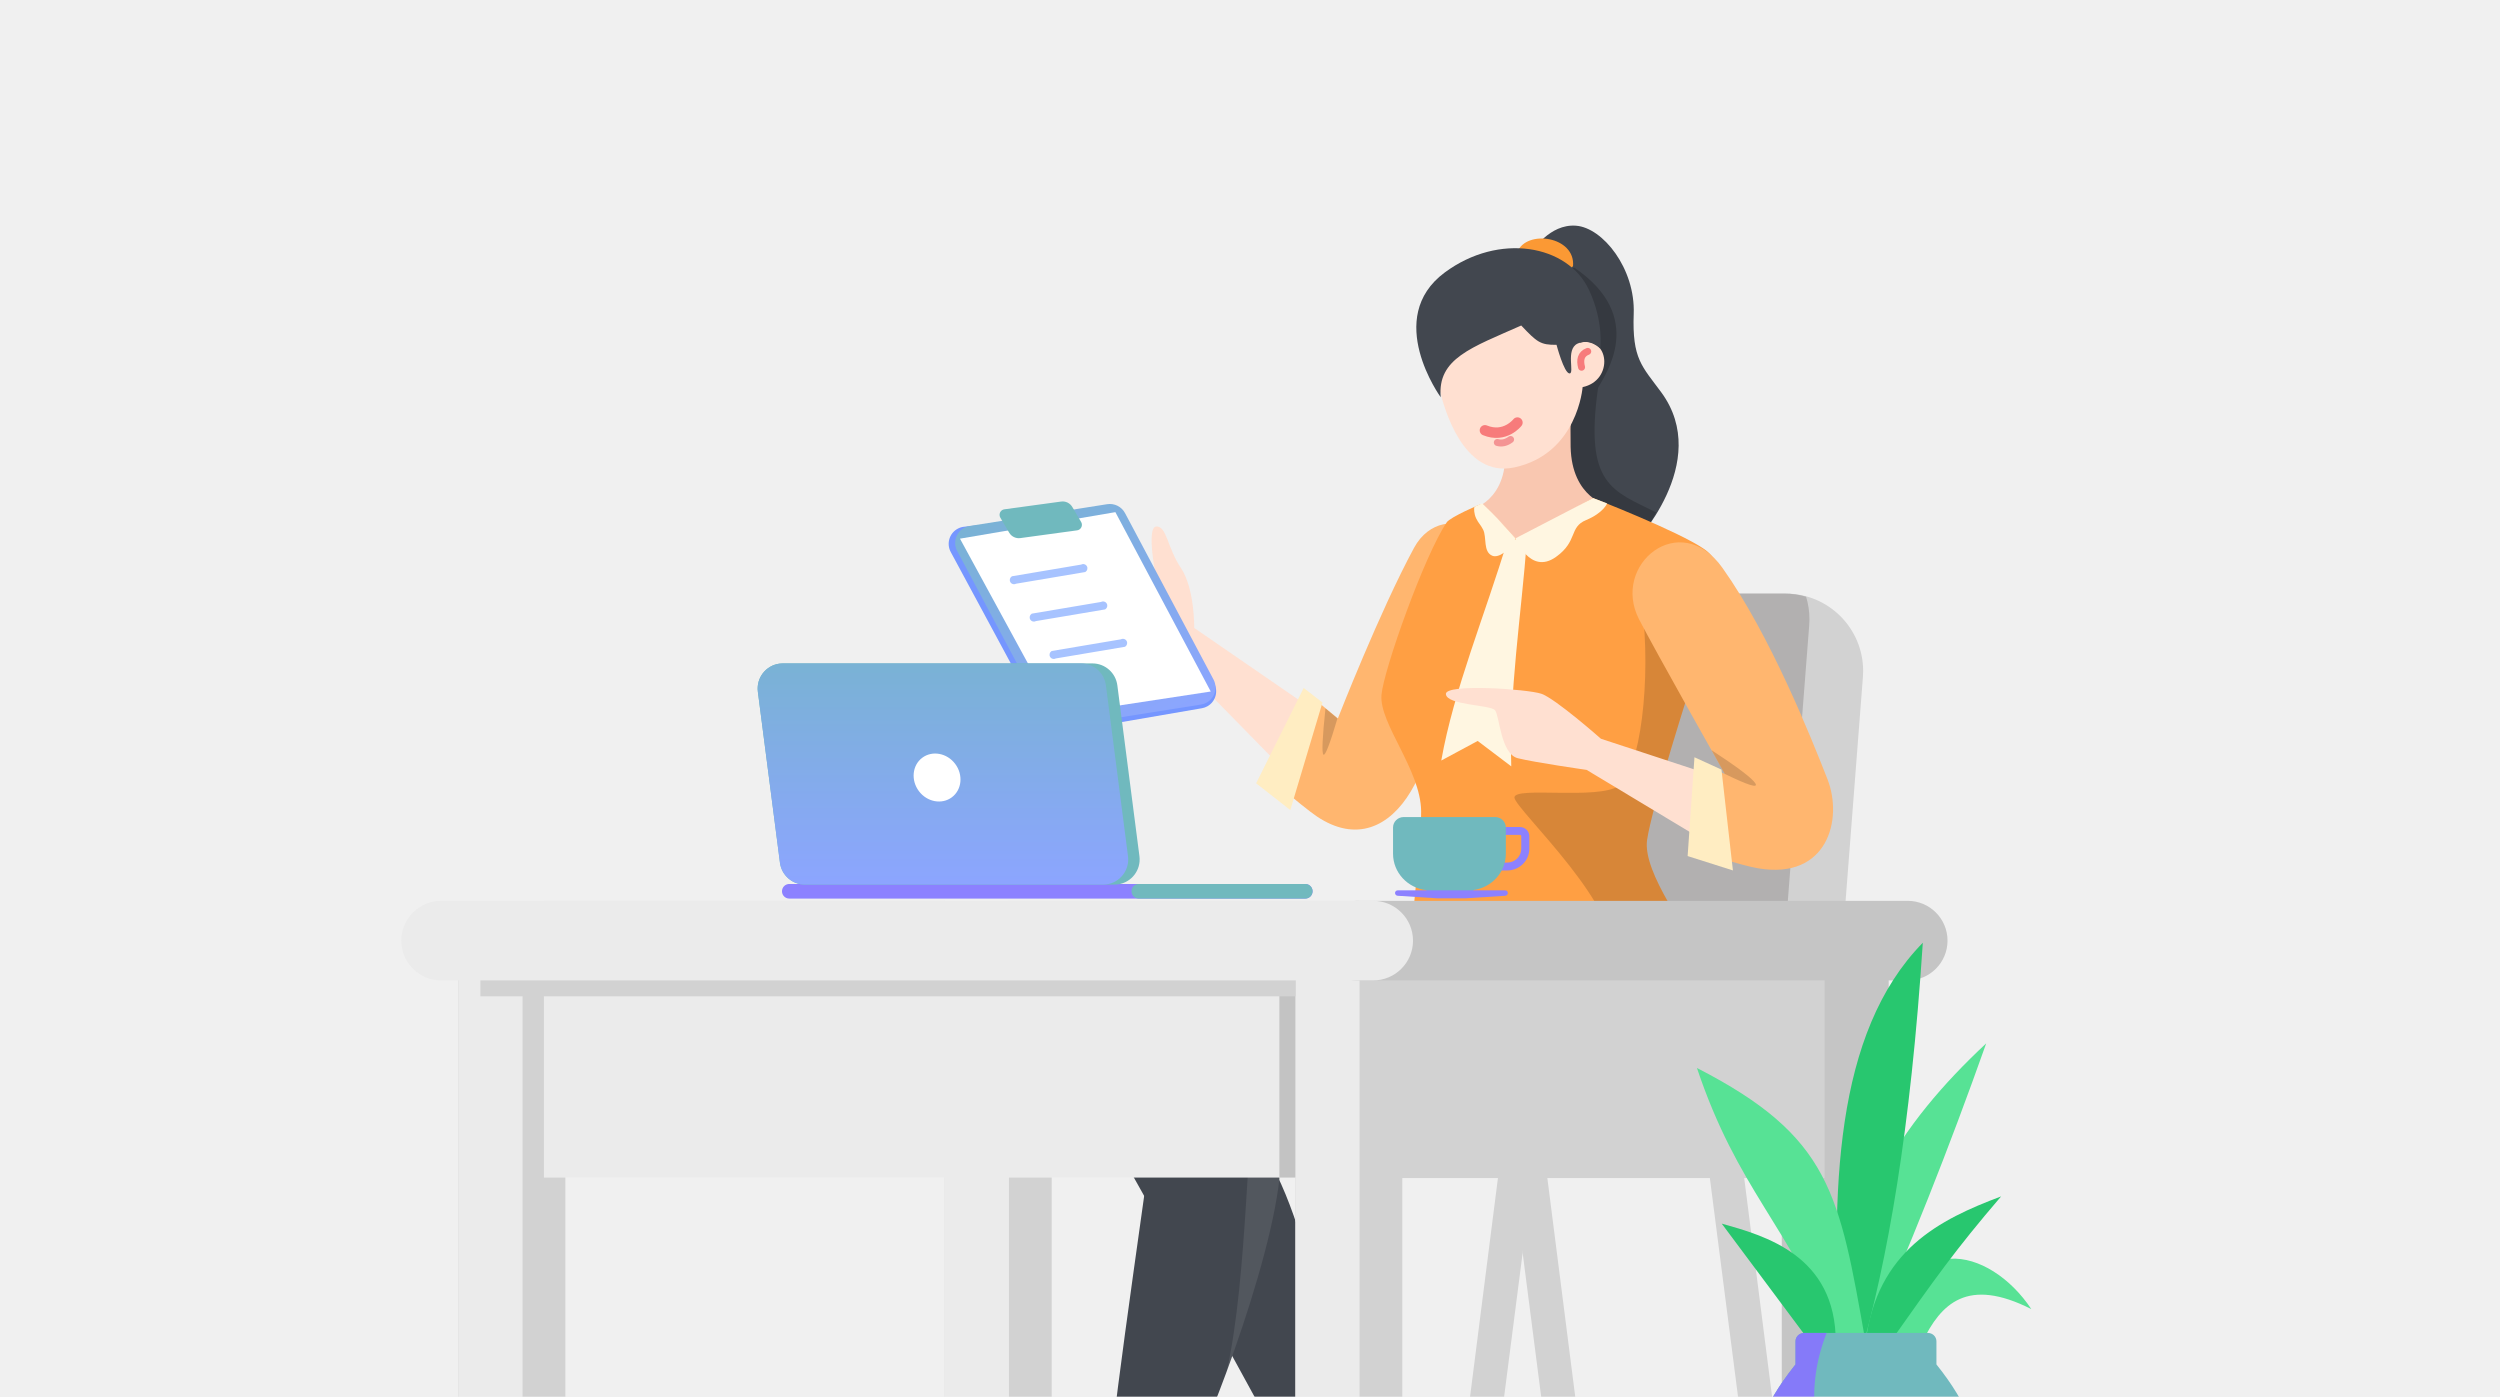
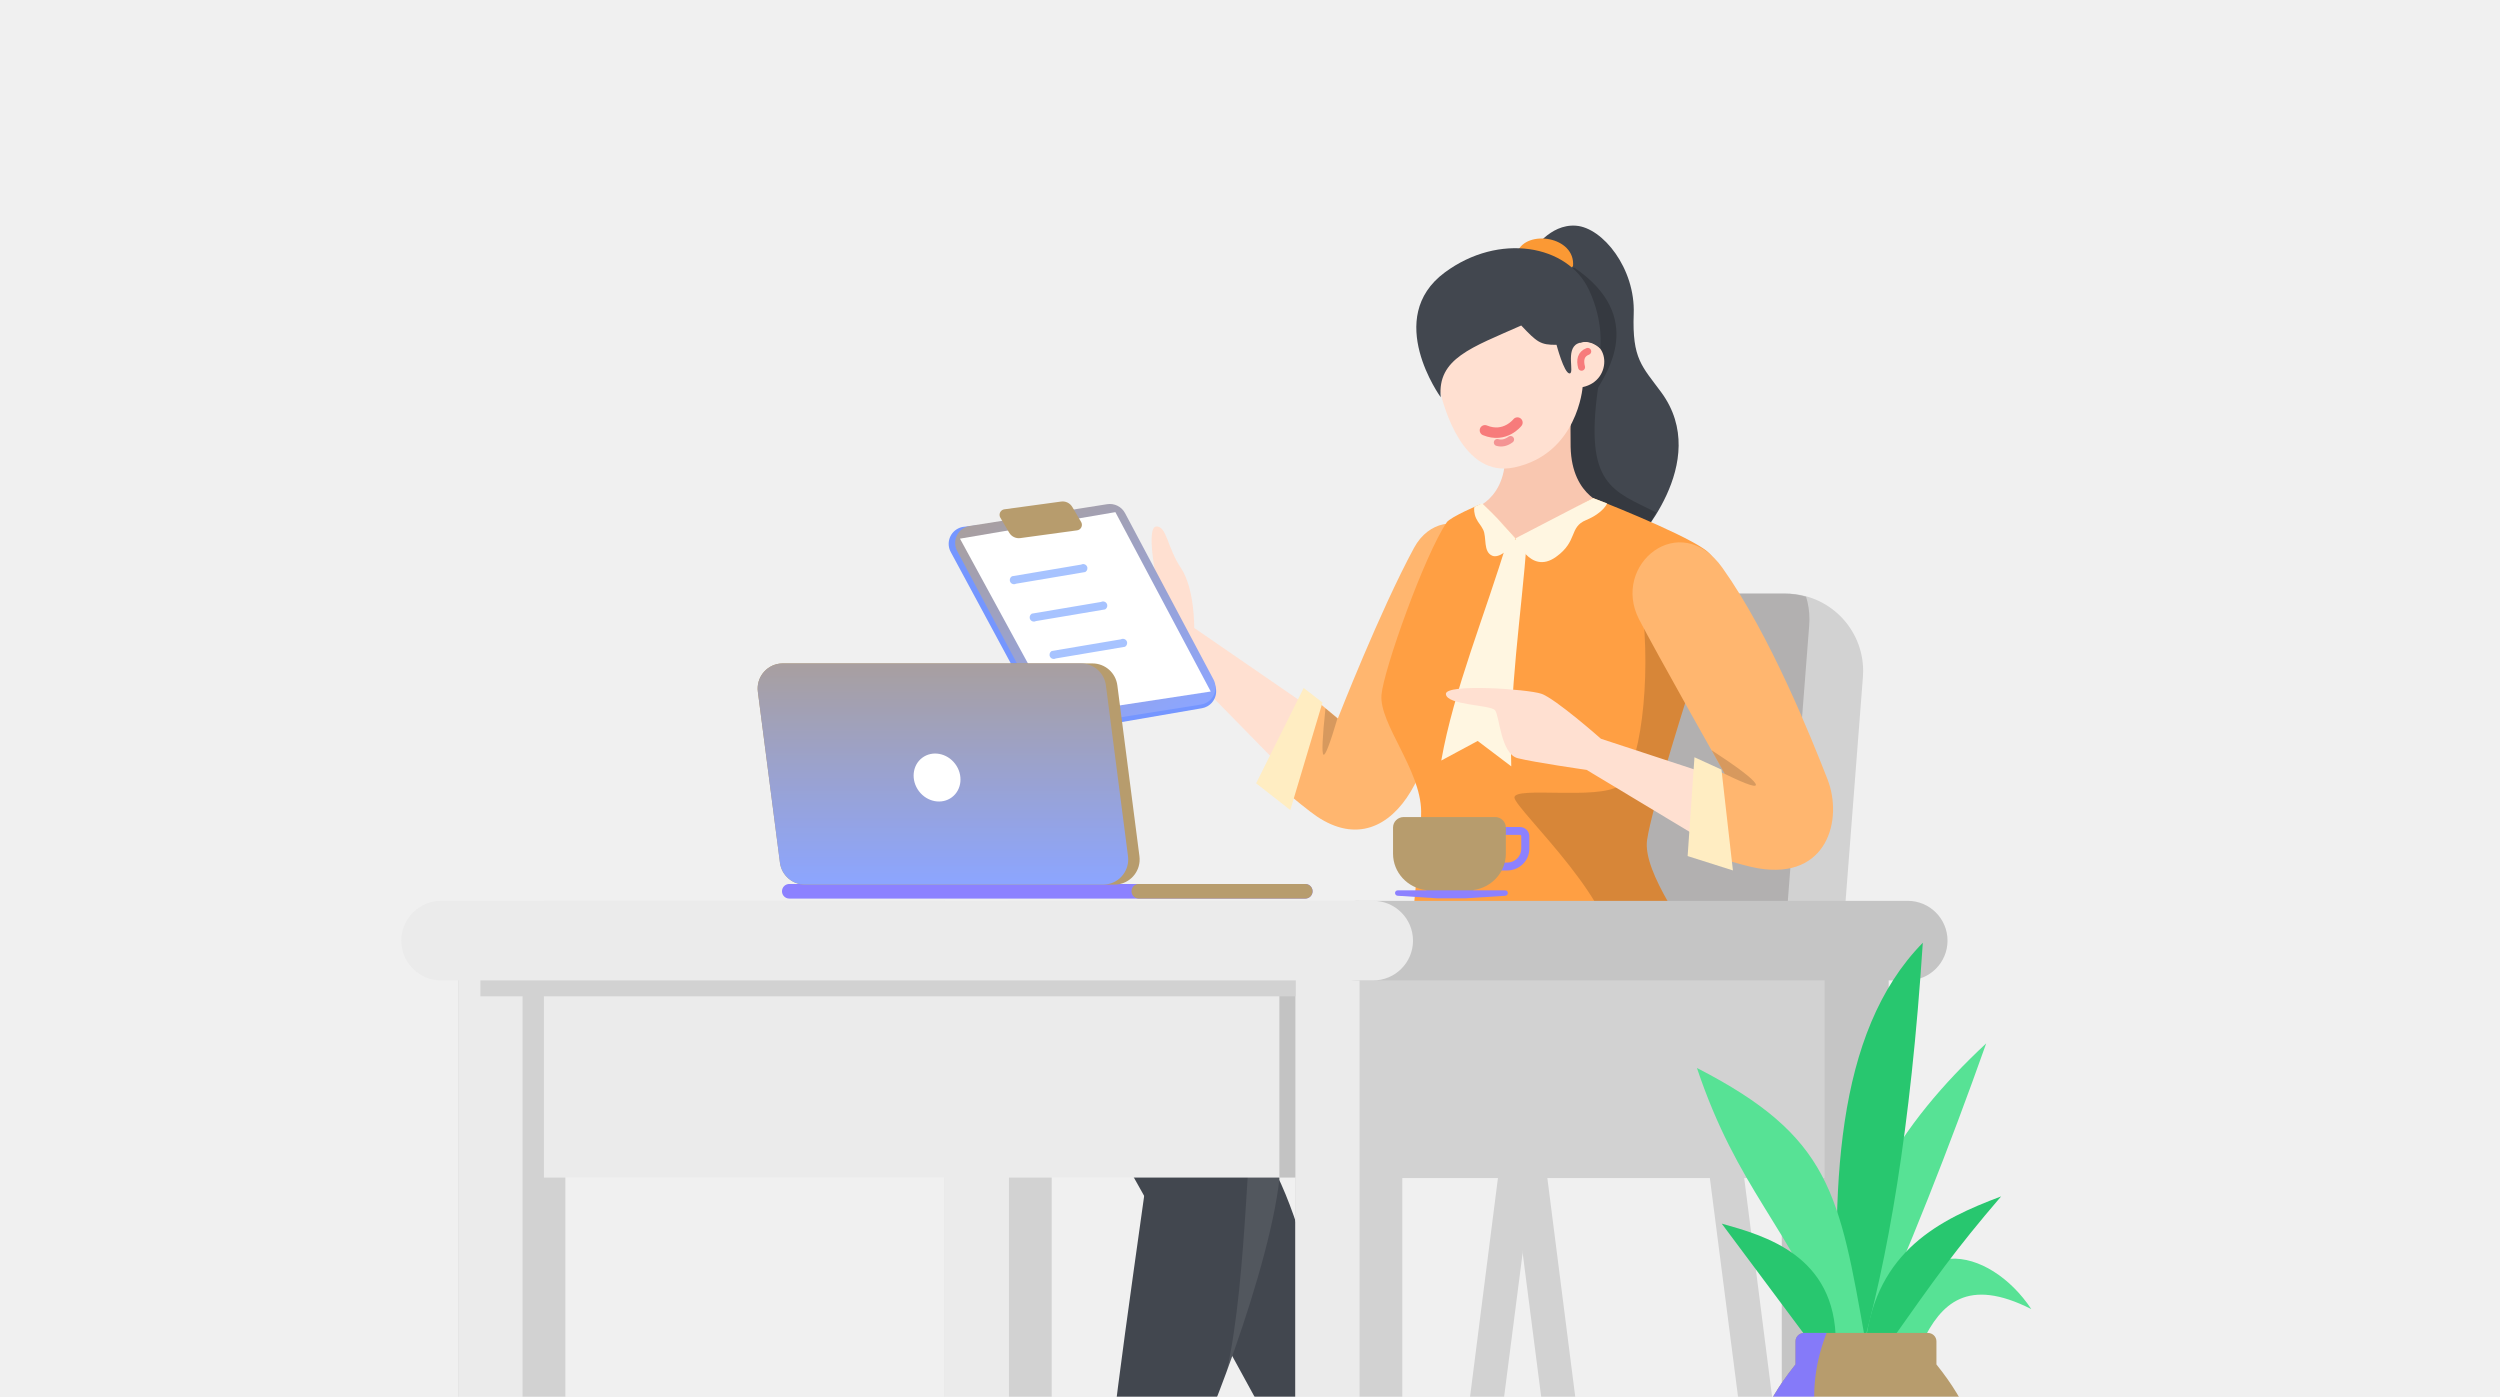
<svg xmlns="http://www.w3.org/2000/svg" xmlns:xlink="http://www.w3.org/1999/xlink" width="358px" height="200px" viewBox="0 0 358 200" version="1.1">
  <defs>
    <path d="M6,0 L352,0 C355.314,-6.08718376e-16 358,2.686 358,6 L358,200 L358,200 L0,200 L0,6 C-4.05812251e-16,2.686 2.686,6.08718376e-16 6,0 Z" id="path-1" />
    <linearGradient x1="68.669%" y1="-53.107%" x2="68.669%" y2="100%" id="linearGradient-3">
-       <stop stop-color="#70B9BE" offset="0%" />
+       <stop stop-color="#B79C6D" offset="0%" />
      <stop stop-color="#8CA5FF" offset="100%" />
    </linearGradient>
    <linearGradient x1="68.669%" y1="-53.107%" x2="68.669%" y2="100%" id="linearGradient-4">
-       <stop stop-color="#70B9BE" offset="0%" />
+       <stop stop-color="#B79C6D" offset="0%" />
      <stop stop-color="#8CA5FF" offset="100%" />
    </linearGradient>
    <path d="M7.952,0.064 L25.69,0.064 C26.366,0.064 26.914,0.603 26.914,1.268 L26.914,4.578 C31.399,10.144 33.642,15.71 33.642,21.277 C33.642,26.672 31.727,32.066 27.896,37.461 C27.668,37.784 27.293,37.976 26.894,37.976 L6.749,37.976 C6.349,37.976 5.975,37.784 5.746,37.461 C1.915,32.066 0,26.672 0,21.277 C0,15.815 2.159,10.354 6.477,4.893 L6.728,4.578 L6.728,1.268 C6.728,0.603 7.276,0.064 7.952,0.064 Z" id="path-5" />
  </defs>
  <g id="📝-Pages-New" stroke="none" stroke-width="1" fill="none" fill-rule="evenodd">
    <g id="Knowledge-Base" transform="translate(-670, -791)">
      <g id="Illustration" transform="translate(670, 791)">
        <mask id="mask-2" fill="white">
          <use xlink:href="#path-1" />
        </mask>
        <g id="Mask" />
        <g mask="url(#mask-2)">
          <g transform="translate(57, 30)">
            <g id="Chair4" transform="translate(121, 55)">
              <polygon id="Path" fill="#D2D2D2" points="38.077 71.363 28.831 143.879 33.679 143.815 42.925 72.042" />
              <polygon id="Path" fill="#D2D2D2" transform="translate(44.20678, 107.6211) scale(-1, 1) translate(-44.20678, -107.6211) " points="46.406 71.363 37.159 143.879 42.007 143.815 51.254 72.042" />
              <polygon id="Path" fill="#D2D2D2" transform="translate(72.39661, 107.6211) scale(-1, 1) translate(-72.39661, -107.6211) " points="74.596 71.363 65.349 143.879 70.197 143.815 79.444 72.042" />
              <path d="M0,75.186 C-5.12399906e-16,71.002 3.392,67.61 7.576,67.61 L36.218,67.61 C41.936,67.61 46.717,63.261 47.256,57.568 L51.76,10.042 C52.299,4.349 57.08,2.82683167e-15 62.798,0 L77.715,0 C83.839,6.51445281e-16 88.803,4.964 88.803,11.088 C88.803,11.374 88.792,11.659 88.77,11.944 L84.08,72.53 C83.633,78.304 78.817,82.762 73.025,82.762 L7.576,82.762 C3.392,82.762 5.12399906e-16,79.37 0,75.186 Z" id="Path" fill="#D2D2D2" />
              <path d="M77.51,-2.27373675e-13 C78.594,-2.27572851e-13 79.642,0.156 80.632,0.446 C80.945,1.469 81.113,2.555 81.113,3.68 C81.113,3.966 81.102,4.253 81.079,4.538 L76.394,64.893 C75.946,70.666 71.13,75.123 65.339,75.123 L0.071,75.123 L0.001,75.122 C0,75.073 9.36073955e-17,75.024 0,74.974 C6.90201459e-15,70.801 3.383,67.418 7.556,67.418 L36.107,67.418 C41.825,67.418 46.605,63.071 47.146,57.379 L51.645,10.039 C52.185,4.347 56.965,-2.24547053e-13 62.683,-2.27373675e-13 L77.51,-2.27373675e-13 Z" id="Combined-Shape" fill="#B2B0B0" />
            </g>
            <g id="Wom3.4" transform="translate(143, 100) scale(-1, 1) translate(-143, -100) translate(80, 0)">
              <g id="LLeg" transform="translate(28.09581, 104.5721)" fill="#42474F">
                <path d="M15.558,0.024 C22.487,0.333 61.05,8.844 68.057,10.29 C75.063,11.737 80.986,19.561 75.644,28.622 C69.643,38.793 54.16,67.679 50.401,74.191 C48.54,77.414 39.154,75.607 41.359,70.197 C45.469,60.113 47.378,34.78 57.857,25.544 C57.857,25.544 22.616,31.664 7.393,24.653 C-3.67,19.557 -1.167,-0.722 15.558,0.024 Z" id="Path" />
              </g>
              <g id="LArm" transform="translate(48.23367, 44.95087)">
                <path d="M43.754,14.969 C43.754,14.969 43.676,9.343 45.648,6.403 C47.62,3.463 47.698,0.34 49.191,0.442 C50.683,0.544 49.205,7.803 49.205,7.803 C49.205,7.803 51.099,7.081 52.459,6.168 C53.82,5.255 57.945,0.753 58.909,1.551 C60.543,2.91 57.911,10.578 56.477,12.111 C55.038,13.644 47.179,18.687 47.179,18.687 L27.93,38.329 L24.316,28.35 L43.754,14.969 Z" id="Path" fill="#FFE0D1" />
                <path d="M1.174,13.114 C4.398,20.574 10.299,34.278 12.732,38.367 C15.781,43.487 20.589,45.743 26.218,41.944 C27.214,41.272 29.23,39.651 32.266,37.082 L26.756,24.982 C24.374,26.944 23.183,27.925 23.183,27.925 C23.183,27.925 17.134,12.452 12.268,3.488 C8.054,-4.267 -3.732,1.772 1.174,13.114 Z" id="Path" fill="#FFB66F" />
                <path d="M23.245,27.933 C24.328,31.599 24.996,33.326 25.249,33.114 C25.503,32.902 25.406,30.696 24.959,26.496 L23.245,27.933 Z" id="Path" fill-opacity="0.16" fill="#000000" />
                <polygon id="Path-65" fill="#FFEDC2" points="25.387 25.652 29.994 41.05 34.888 37.217 28.077 23.567" />
              </g>
              <g id="Head" transform="translate(19.60132, 0)">
                <g id="Group-21" transform="translate(17.13841, 26.00611) rotate(12) translate(-17.13841, -26.00611) translate(4.638413, 2.506106)">
                  <path d="M15.016,2.524 C15.016,2.524 11.819,-0.875 8.127,0.216 C4.434,1.306 1.095,7.99 2.68,14.273 C4.258,20.557 3.073,21.85 1.159,26.085 C-3.983,37.477 9.656,46.638 9.656,46.638 L24.522,43.484 L19.211,15.738 L15.016,2.524 Z" id="Path" fill="#42474F" />
                  <path d="M9.606,6.059 C0.946,15.119 8.457,21.904 9.872,23.571 C14.734,36.855 10.866,38.412 5.454,42.76 L8.364,46.078 L16.706,42.599 L16.438,5.331 L9.606,6.059 Z" id="Path-50" fill-opacity="0.199" fill="#000000" />
                </g>
                <path d="M13.051,42.433 C13.051,42.433 18.329,41.374 18.485,33.986 C18.642,26.597 17.773,24.075 17.773,24.075 L27.726,23.895 C27.726,23.895 27.835,32.13 27.836,35.109 C27.841,42.351 33.426,43.191 33.426,43.191 C33.426,43.191 32.265,48.92 23.246,49.426 C16.204,49.822 13.051,42.433 13.051,42.433 Z" id="Path" fill="#F9C7B0" />
                <g id="Group-20" transform="translate(27.08848, 21.33915) rotate(12) translate(-27.08848, -21.33915) translate(13.58848, 5.339154)">
                  <path d="M1.995,4.913 C0.754,0.819 7.424,-1.657 9.383,1.292 C9.383,1.292 10.344,4.087 8.341,5.683 C5.631,7.835 1.995,4.913 1.995,4.913 Z" id="Path" fill="#FB9934" />
                  <path d="M3.36,15.846 C-1.08,15.674 -0.356,22.161 4.257,22.152 C4.257,22.152 6.936,31.367 16.237,31.367 C23.791,31.367 24.282,20.627 24.351,18.484 C24.425,16.2 24.434,8.695 24.434,8.695 L3.187,8.685 L3.36,15.846 Z" id="Path" fill="#FFE0D1" />
                  <path d="M5.69,19.846 C6.446,19.639 6.651,15.451 6.651,15.451 C8.913,15.003 9.311,14.493 11.02,11.694 C18.613,13.309 23.767,13.802 24.434,19.35 C24.434,19.35 30.136,6.54 20.146,1.987 C11.358,-2.013 2.087,1.745 0.469,8.729 C-0.677,13.659 0.637,17.28 0.637,17.28 C0.637,17.28 1.788,15.451 3.677,15.908 C5.567,16.365 4.934,20.052 5.69,19.846 Z" id="Path" fill="#42474F" />
                  <path d="M14.608,24.436 C14.608,24.436 16.137,26.901 19.119,26.027" id="Path" stroke="#F77B7B" stroke-width="1.5" stroke-linecap="round" transform="translate(16.86349, 25.32509) rotate(-18) translate(-16.86349, -25.32509) " />
                  <path d="M15.903,27.378 C16.603,27.671 17.267,27.671 17.848,27.334" id="Path" stroke="#F49494" stroke-linecap="round" transform="translate(16.87519, 27.46345) rotate(2) translate(-16.87519, -27.46345) " />
                  <path d="M3.565,19.444 C3.844,18.44 3.72,17.563 2.721,17.162" id="Path-8" stroke="#F77B7B" stroke-linecap="round" transform="translate(3.207757, 18.30307) rotate(-13) translate(-3.207757, -18.30307) " />
                </g>
              </g>
              <g id="Group-19" transform="translate(16.70562, 41.32406)">
                <path d="M34.241,0.88 C34.362,0.874 38.619,2.737 39.109,3.456 C42.302,8.137 48.165,24.612 48.466,28.186 C48.807,32.308 42.859,38.875 42.786,44.843 C42.721,50.812 45.33,68.784 44.318,70.463 C43.314,72.141 36.716,80.116 35.339,80.148 C33.955,80.181 32.921,75.994 30.824,76.085 C28.735,76.176 24.379,81.727 22.501,81.688 C20.631,81.647 1.248,69.377 2.729,65.882 C4.219,62.386 11.134,53.698 10.429,48.935 C9.733,44.173 4.171,26.592 2.163,20.609 C0.163,14.625 -1.448,9.859 2.284,7.284 C6.017,4.71 18.161,0 18.161,0 L29.035,6.078 C29.035,6.078 33.61,0.91 34.241,0.88 Z" id="Path" fill="#FF9F43" />
                <path d="M30.375,5.909 C33.636,16.745 38.112,27.423 39.904,37.585 L34.69,34.778 L29.881,38.419 C30.221,27.854 28.446,16.762 27.63,5.909 L30.375,5.909 Z" id="Path" fill="#FFF6E1" />
                <path d="M11.326,14.23 L11.202,15.106 C9.741,25.988 11.47,39.194 14.467,41.208 C17.525,43.265 29.43,41.247 29.43,42.875 C29.43,44.504 12.978,59.43 15.679,66.566 C17.164,70.489 16.667,73.978 14.187,77.033 L13.468,76.549 C7.848,72.741 1.883,67.879 2.729,65.882 C4.219,62.386 11.134,53.698 10.429,48.935 C9.761,44.363 4.608,27.978 2.42,21.381 L1.723,19.289 C0.913,16.837 0.239,14.615 0.076,12.698 L0.579,12.373 C8.614,7.226 12.197,7.845 11.326,14.23 L11.326,14.23 Z" id="Path" fill-opacity="0.16" fill="#000000" />
                <path d="M16.154,0.767 L18.161,0 L29.274,5.763 C29.274,5.763 27.184,11.076 23.484,8.43 C20.312,6.168 21.65,4.177 19.164,3.15 C16.687,2.123 16.154,0.767 16.154,0.767 Z" id="Path" fill="#FFF6E1" />
                <path d="M29.274,5.763 C30.079,7.551 31.717,8.596 32.563,8.271 C33.961,7.734 33.361,5.597 33.912,4.518 C34.306,3.752 34.561,3.636 34.906,2.917 C35.227,2.257 35.24,1.466 35.158,1.247 L34.065,0.751 C33.063,1.694 32.329,2.417 31.863,2.917 C31.283,3.541 30.419,4.49 29.274,5.763 Z" id="Path" fill="#FFF6E1" />
              </g>
              <g id="RArm" transform="translate(0, 47.66368)">
                <path d="M33.745,28.126 C33.745,28.126 40.288,22.348 42.29,21.678 C44.293,21.007 56.022,20.202 55.949,21.717 C55.864,23.34 49.564,23.247 48.912,24.045 C48.259,24.844 48.11,30.302 45.643,30.915 C43.18,31.528 35.798,32.584 35.798,32.584 L18.138,43.213 L17.383,33.501 L33.745,28.126 Z" id="Path" fill="#FFE0D1" />
                <path d="M16.341,3.661 C9.448,13.369 3.563,28.156 1.304,33.921 C-0.955,39.686 1.324,48.381 11.257,46.674 C12.375,46.482 14.188,46.001 16.696,45.23 L19.07,31.878 C17.029,32.733 16.008,33.161 16.008,33.161 C16.008,33.161 25.88,15.699 28.291,11.017 C32.318,3.2 22.412,-4.892 16.341,3.661 Z" id="Path" fill="#FFB66F" />
                <path d="M16.008,33.161 C12.665,34.79 11.204,35.247 11.624,34.53 C12.045,33.813 14.137,32.225 17.9,29.765 L16.008,33.161 Z" id="Path" fill-opacity="0.16" fill="#000000" />
                <polygon id="Path-64" fill="#FFEDC2" points="16.486 32.544 14.847 46.982 21.331 44.925 20.353 30.776" />
              </g>
              <g id="RLeg" transform="translate(15.94627, 101.5411)">
                <path d="M6.757,0.134 C-1.984,13.276 -1.129,22.783 9.321,28.653 C22.707,36.172 63.994,27.364 63.994,27.364 C63.994,27.364 63.262,33.248 63.994,38.496 C65.907,52.202 75.004,75.037 76.928,77.906 C79.59,81.874 87.697,78.881 87.85,75.577 C88.003,72.274 81.738,30.078 80.785,22.032 C79.838,13.985 76.846,12.816 68.106,10.617 C66.099,10.111 42.356,4.223 40.181,4.395 C27.723,5.378 16.581,3.957 6.757,0.134 Z" id="Path" fill="#42474F" />
                <path d="M16.28,26.462 C29.834,27.977 65.717,24.853 67.158,26.273 C68.534,27.628 68.304,51.208 71.391,64.855 C68.35,56.586 65.059,46.126 63.994,38.496 C63.262,33.248 63.994,27.364 63.994,27.364 L62.592,27.644 C55.277,29.062 21.363,35.15 9.321,28.653 C2.258,24.842 -0.475,18.942 1.123,10.952 C3.049,20.377 8.102,25.547 16.28,26.462 Z" id="Path" fill-opacity="0.192" fill="#FFFFFF" opacity="0.44" />
                <ellipse id="Oval" fill-opacity="0.192" fill="#FFFFFF" transform="translate(86.56548, 23.11196) rotate(13) translate(-86.56548, -23.11196) " cx="86.565" cy="23.112" rx="2.278" ry="4.168" />
                <ellipse id="Oval" fill-opacity="0.192" fill="#FFFFFF" transform="translate(75.93463, 20.45977) rotate(-16) translate(-75.93463, -20.45977) " cx="75.935" cy="20.46" rx="3.037" ry="4.547" />
              </g>
            </g>
            <g id="Example-Task1" transform="translate(97.77145, 58.16383) rotate(-28) translate(-97.77145, -58.16383) translate(85.27145, 37.16383)">
              <g id="Group-3" transform="translate(-0, -0)">
                <path d="M3.716,1.906 L22.562,9.467 C23.474,9.833 24.082,10.706 24.108,11.688 L24.819,38.439 C24.855,39.799 23.781,40.931 22.421,40.967 C22.137,40.975 21.855,40.933 21.585,40.845 L2.19,34.461 C1.184,34.13 0.502,33.193 0.496,32.135 L0.334,4.207 C0.326,2.846 1.423,1.737 2.784,1.729 C3.103,1.727 3.42,1.787 3.716,1.906 Z" id="Rectangle" fill="#7596FF" fill-rule="nonzero" />
                <path d="M4.482,2.186 L23.325,8.676 C24.32,9.019 24.987,9.954 24.987,11.006 L24.987,37.988 C24.987,39.348 23.884,40.452 22.523,40.452 C22.25,40.452 21.979,40.406 21.72,40.317 L2.877,33.827 C1.883,33.484 1.216,32.549 1.216,31.497 L1.216,4.515 C1.216,3.155 2.319,2.051 3.68,2.051 C3.953,2.051 4.224,2.097 4.482,2.186 Z" id="Rectangle" fill="url(#linearGradient-3)" />
                <polygon id="Rectangle" fill="#FFFFFF" fill-rule="nonzero" points="2.399 3.14 23.831 10.235 23.831 39.326 2.691 31.91" />
-                 <path d="M9.99,2.414 L17.686,5.25 C18.291,5.473 18.703,6.037 18.731,6.682 L18.84,9.177 C18.859,9.618 18.517,9.992 18.075,10.011 C17.969,10.016 17.863,9.999 17.764,9.962 L10.068,7.126 C9.463,6.903 9.051,6.339 9.023,5.695 L8.914,3.199 C8.895,2.758 9.238,2.384 9.679,2.365 C9.785,2.361 9.891,2.377 9.99,2.414 Z" id="Rectangle" fill="#70B9BE" fill-rule="nonzero" />
+                 <path d="M9.99,2.414 L17.686,5.25 C18.291,5.473 18.703,6.037 18.731,6.682 L18.84,9.177 C18.859,9.618 18.517,9.992 18.075,10.011 C17.969,10.016 17.863,9.999 17.764,9.962 L10.068,7.126 C9.463,6.903 9.051,6.339 9.023,5.695 L8.914,3.199 C8.895,2.758 9.238,2.384 9.679,2.365 C9.785,2.361 9.891,2.377 9.99,2.414 Z" id="Rectangle" fill="#B79C6D" fill-rule="nonzero" />
                <path d="M15.985,14.567 C16.321,14.567 16.593,14.839 16.593,15.173 C16.593,15.484 16.358,15.74 16.056,15.775 L15.985,15.779 L6.456,12.605 C6.12,12.605 5.848,12.334 5.848,11.999 C5.848,11.688 6.083,11.432 6.385,11.397 L6.456,11.393 L15.985,14.567 Z" id="Path" fill="#A7C3FF" />
                <path d="M15.985,20.628 C16.321,20.628 16.593,20.899 16.593,21.234 C16.593,21.545 16.358,21.801 16.056,21.836 L15.985,21.84 L6.456,18.666 C6.12,18.666 5.848,18.394 5.848,18.06 C5.848,17.749 6.083,17.493 6.385,17.458 L6.456,17.454 L15.985,20.628 Z" id="Path" fill="#A7C3FF" />
                <path d="M15.985,26.689 C16.321,26.689 16.593,26.96 16.593,27.295 C16.593,27.605 16.358,27.862 16.056,27.897 L15.985,27.901 L6.456,24.726 C6.12,24.726 5.848,24.455 5.848,24.12 C5.848,23.809 6.083,23.553 6.385,23.518 L6.456,23.514 L15.985,26.689 Z" id="Path" fill="#A7C3FF" />
              </g>
            </g>
            <g id="Group-26" transform="translate(0, 99)">
              <g id="Group-25" transform="translate(8.649351, 0)">
                <polygon id="Rectangle" fill="#D2D2D2" points="69.648 3.799 84.956 3.799 84.956 100.493 69.648 100.493" />
                <polygon id="Rectangle" fill="#EBEBEB" points="69.648 -1.78512303e-13 78.833 -1.78512303e-13 78.833 100.493 69.648 100.493" />
                <polygon id="Rectangle" fill="#D2D2D2" points="1.05161699e-15 3.799 75.777 3.799 75.777 32.801 15.308 32.801 15.308 100.493 1.05161699e-15 100.493" />
                <polygon id="Rectangle" fill="#EBEBEB" points="1.01974981e-15 3.799 9.185 3.799 9.185 100.493 1.01974981e-15 100.493" />
              </g>
              <g id="Group-25">
                <polygon id="Rectangle" fill="#C5C5C5" points="198.15 3.799 213.459 3.799 213.459 100.493 198.15 100.493" />
                <polygon id="Rectangle" fill="#D2D2D2" points="128.503 3.799 204.28 3.799 204.28 39.699 143.811 39.699 143.811 100.493 128.503 100.493" />
                <polygon id="Rectangle" fill="#EBEBEB" points="20.89 -2.81575148e-13 137.599 -4.04882098e-13 137.599 39.628 20.89 39.628" />
                <polygon id="Rectangle" fill="#C3C3C3" points="126.207 3.799 135.392 3.799 135.392 39.628 126.207 39.628" />
                <polygon id="Rectangle" fill="#EBEBEB" points="128.503 3.799 137.688 3.799 137.688 100.493 128.503 100.493" />
                <path d="M137.299,0 L216.186,0 C219.333,2.97461293e-15 221.885,2.551 221.885,5.698 C221.885,8.845 219.333,11.396 216.186,11.396 L137.299,11.396 C134.152,11.396 131.601,8.845 131.601,5.698 C131.601,2.551 134.152,5.7810075e-16 137.299,0 Z" id="Rectangle" fill="#C5C5C5" />
                <polygon id="Rectangle" fill="#D2D2D2" points="11.794 2.279 128.503 2.279 128.503 13.676 11.794 13.676" />
                <path d="M6.164,-1.78139615e-14 L139.644,-1.78139615e-14 C142.791,6.58155786e-15 145.342,2.551 145.342,5.698 C145.342,8.845 142.791,11.396 139.644,11.396 L6.164,11.396 C3.017,11.396 0.466,8.845 0.466,5.698 C0.466,2.551 3.017,-1.90122176e-14 6.164,-1.78139615e-14 Z" id="Rectangle" fill="#EBEBEB" />
              </g>
            </g>
            <g id="Cup" transform="translate(152, 93) scale(-1, 1) translate(-152, -93) translate(142, 87)">
              <path d="M5.196,1.431 L1.346,1.431 C0.603,1.431 0,2.018 0,2.743 L0,4.541 C0,6.259 1.428,7.651 3.19,7.651 L5.196,7.651 C5.514,7.651 5.773,7.4 5.773,7.089 C5.773,6.778 5.514,6.526 5.196,6.526 L3.19,6.526 C2.065,6.526 1.154,5.638 1.154,4.541 L1.154,2.743 C1.154,2.64 1.24,2.556 1.346,2.556 L5.196,2.556 C5.514,2.556 5.773,2.304 5.773,1.993 C5.773,1.683 5.514,1.431 5.196,1.431 Z" id="Path" fill="#8C81FF" />
-               <path d="M17.979,0 C18.828,0 19.517,0.672 19.517,1.5 L19.517,5.25 C19.517,7.95 17.427,10.174 14.738,10.467 L14.737,11.25 L8.003,11.25 L8.003,10.45 C5.382,10.096 3.363,7.903 3.363,5.25 L3.363,1.5 C3.363,0.672 4.052,0 4.902,0 L17.979,0 Z" id="Path" fill="#70B9BE" />
+               <path d="M17.979,0 C18.828,0 19.517,0.672 19.517,1.5 L19.517,5.25 C19.517,7.95 17.427,10.174 14.738,10.467 L14.737,11.25 L8.003,11.25 L8.003,10.45 C5.382,10.096 3.363,7.903 3.363,5.25 L3.363,1.5 C3.363,0.672 4.052,0 4.902,0 L17.979,0 Z" id="Path" fill="#B79C6D" />
              <path d="M3.452,10.5 L18.856,10.5 C19.063,10.5 19.231,10.668 19.231,10.875 C19.231,11.086 19.067,11.261 18.857,11.274 L13.196,11.641 L13.196,11.641 L9.157,11.641 L3.451,11.274 C3.241,11.261 3.077,11.086 3.077,10.875 C3.077,10.668 3.245,10.5 3.452,10.5 Z" id="Rectangle" fill="#8C81FF" />
            </g>
            <g id="FacingBack-Laptop3" transform="translate(51, 65)">
              <path d="M5.027,31.585 L78.915,31.585 C79.493,31.585 79.961,32.053 79.961,32.631 C79.961,33.209 79.493,33.677 78.915,33.677 L5.027,33.677 C4.45,33.677 3.981,33.209 3.981,32.631 C3.981,32.053 4.45,31.585 5.027,31.585 Z" id="Rectangle" fill="#8C81FF" />
-               <path d="M55.078,31.585 L78.915,31.585 C79.493,31.585 79.961,32.053 79.961,32.631 C79.961,33.209 79.493,33.677 78.915,33.677 L55.078,33.677 C54.5,33.677 54.032,33.209 54.032,32.631 C54.032,32.053 54.5,31.585 55.078,31.585 Z" id="Rectangle" fill="#70B9BE" />
-               <path d="M4.095,0 L48.433,0 C50.243,-7.76541381e-16 51.772,1.344 52.004,3.138 L55.168,27.614 C55.423,29.586 54.031,31.391 52.059,31.646 C51.906,31.665 51.752,31.675 51.597,31.675 L7.26,31.675 C5.45,31.675 3.921,30.332 3.689,28.537 L0.525,4.062 C0.27,2.09 1.662,0.285 3.634,0.03 C3.787,0.01 3.941,2.8351131e-17 4.095,0 Z" id="Rectangle" fill="#70B9BE" />
+               <path d="M55.078,31.585 L78.915,31.585 C79.493,31.585 79.961,32.053 79.961,32.631 C79.961,33.209 79.493,33.677 78.915,33.677 L55.078,33.677 C54.5,33.677 54.032,33.209 54.032,32.631 C54.032,32.053 54.5,31.585 55.078,31.585 Z" id="Rectangle" fill="#B79C6D" />
+               <path d="M4.095,0 L48.433,0 C50.243,-7.76541381e-16 51.772,1.344 52.004,3.138 L55.168,27.614 C55.423,29.586 54.031,31.391 52.059,31.646 C51.906,31.665 51.752,31.675 51.597,31.675 L7.26,31.675 C5.45,31.675 3.921,30.332 3.689,28.537 L0.525,4.062 C0.27,2.09 1.662,0.285 3.634,0.03 C3.787,0.01 3.941,2.8351131e-17 4.095,0 Z" id="Rectangle" fill="#B79C6D" />
              <path d="M4.095,0 L46.795,0 C48.605,9.99815459e-16 50.133,1.344 50.366,3.138 L53.53,27.614 C53.785,29.586 52.393,31.391 50.421,31.646 C50.268,31.665 50.114,31.675 49.959,31.675 L7.26,31.675 C5.45,31.675 3.921,30.332 3.689,28.537 L0.525,4.062 C0.27,2.09 1.662,0.285 3.634,0.03 C3.787,0.01 3.941,1.36061876e-15 4.095,0 Z" id="Rectangle" fill="url(#linearGradient-4)" />
              <ellipse id="Oval" fill="#FFFFFF" transform="translate(26.18607, 16.34168) rotate(-37) translate(-26.18607, -16.34168) " cx="26.186" cy="16.342" rx="3.249" ry="3.536" />
            </g>
            <g id="Group-79" transform="translate(186, 105)">
              <g id="Group-86">
                <path d="M23.979,58.234 C30.346,43.991 36.13,29.363 41.424,14.412 C29.228,25.78 19.744,39.63 21.095,58.234 L23.979,58.234 Z" id="Path-113" fill="#57E295" />
                <path d="M20.586,59.721 C19.079,35.435 19.718,12.88 32.347,0 C30.605,26.665 27.346,45.45 23.219,59.721 L20.586,59.721 Z" id="Rectangle" fill="#28C76F" />
                <path d="M20.007,57.192 C12.951,40.221 5.861,35.356 2.45563569e-14,17.935 C19.181,27.771 20.383,35.893 24.148,57.192 L20.007,57.192 Z" id="Path-112" fill="#57E295" />
                <path d="M16.209,57.192 L3.551,40.221 C9.665,41.944 19.883,44.735 19.883,57.192 L16.209,57.192 Z" id="Path-114" fill="#28C76F" />
                <path d="M28.048,57.192 L32.271,57.192 C34.954,51.651 38.735,47.837 47.884,52.461 C41.887,43.427 29.583,40.694 28.048,57.192 Z" id="Path-116" fill="#57E295" />
                <path d="M24.164,57.192 L27.675,57.192 C34.12,48.078 36.891,44.106 43.56,36.323 C34.774,39.62 25.756,44.106 24.164,57.192 Z" id="Path-117" fill="#28C76F" />
              </g>
              <g id="Group-85" transform="translate(7.384615, 55.8125)">
                <mask id="mask-6" fill="white">
                  <use xlink:href="#path-5" />
                </mask>
-                 <use id="Rectangle" fill="#70B9BE" xlink:href="#path-5" />
+                 <use id="Rectangle" fill="#B79C6D" xlink:href="#path-5" />
                <path d="M-4.282,-0.978 L11.622,-0.978 C4.008,16.458 19.027,26.784 11.622,44.155 L-4.282,44.155 L-4.282,-0.978 Z" id="Rectangle" fill="#857AF9" mask="url(#mask-6)" />
              </g>
            </g>
          </g>
        </g>
      </g>
    </g>
  </g>
</svg>
